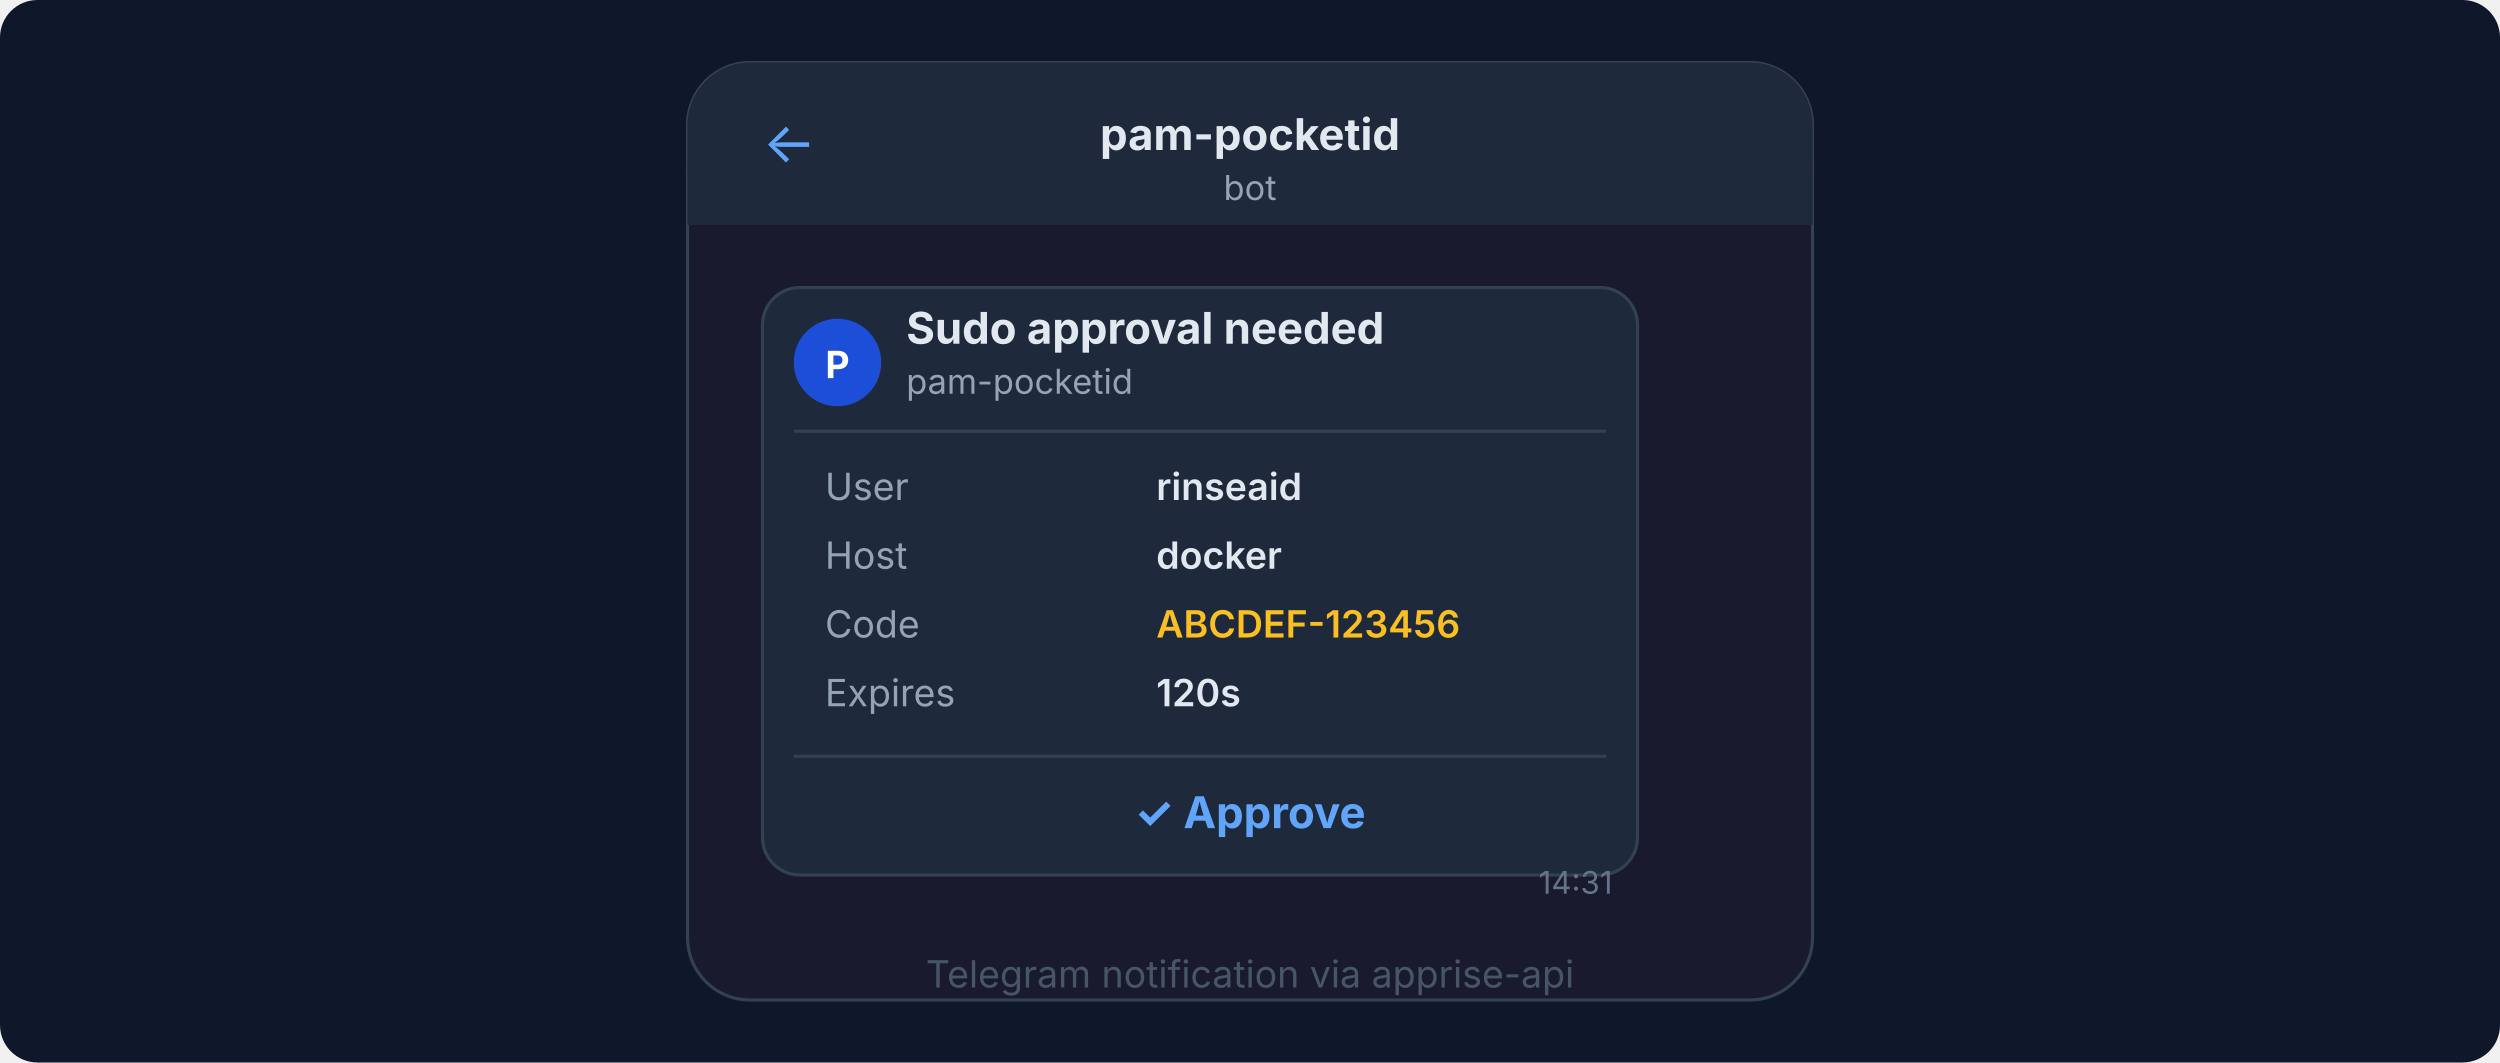
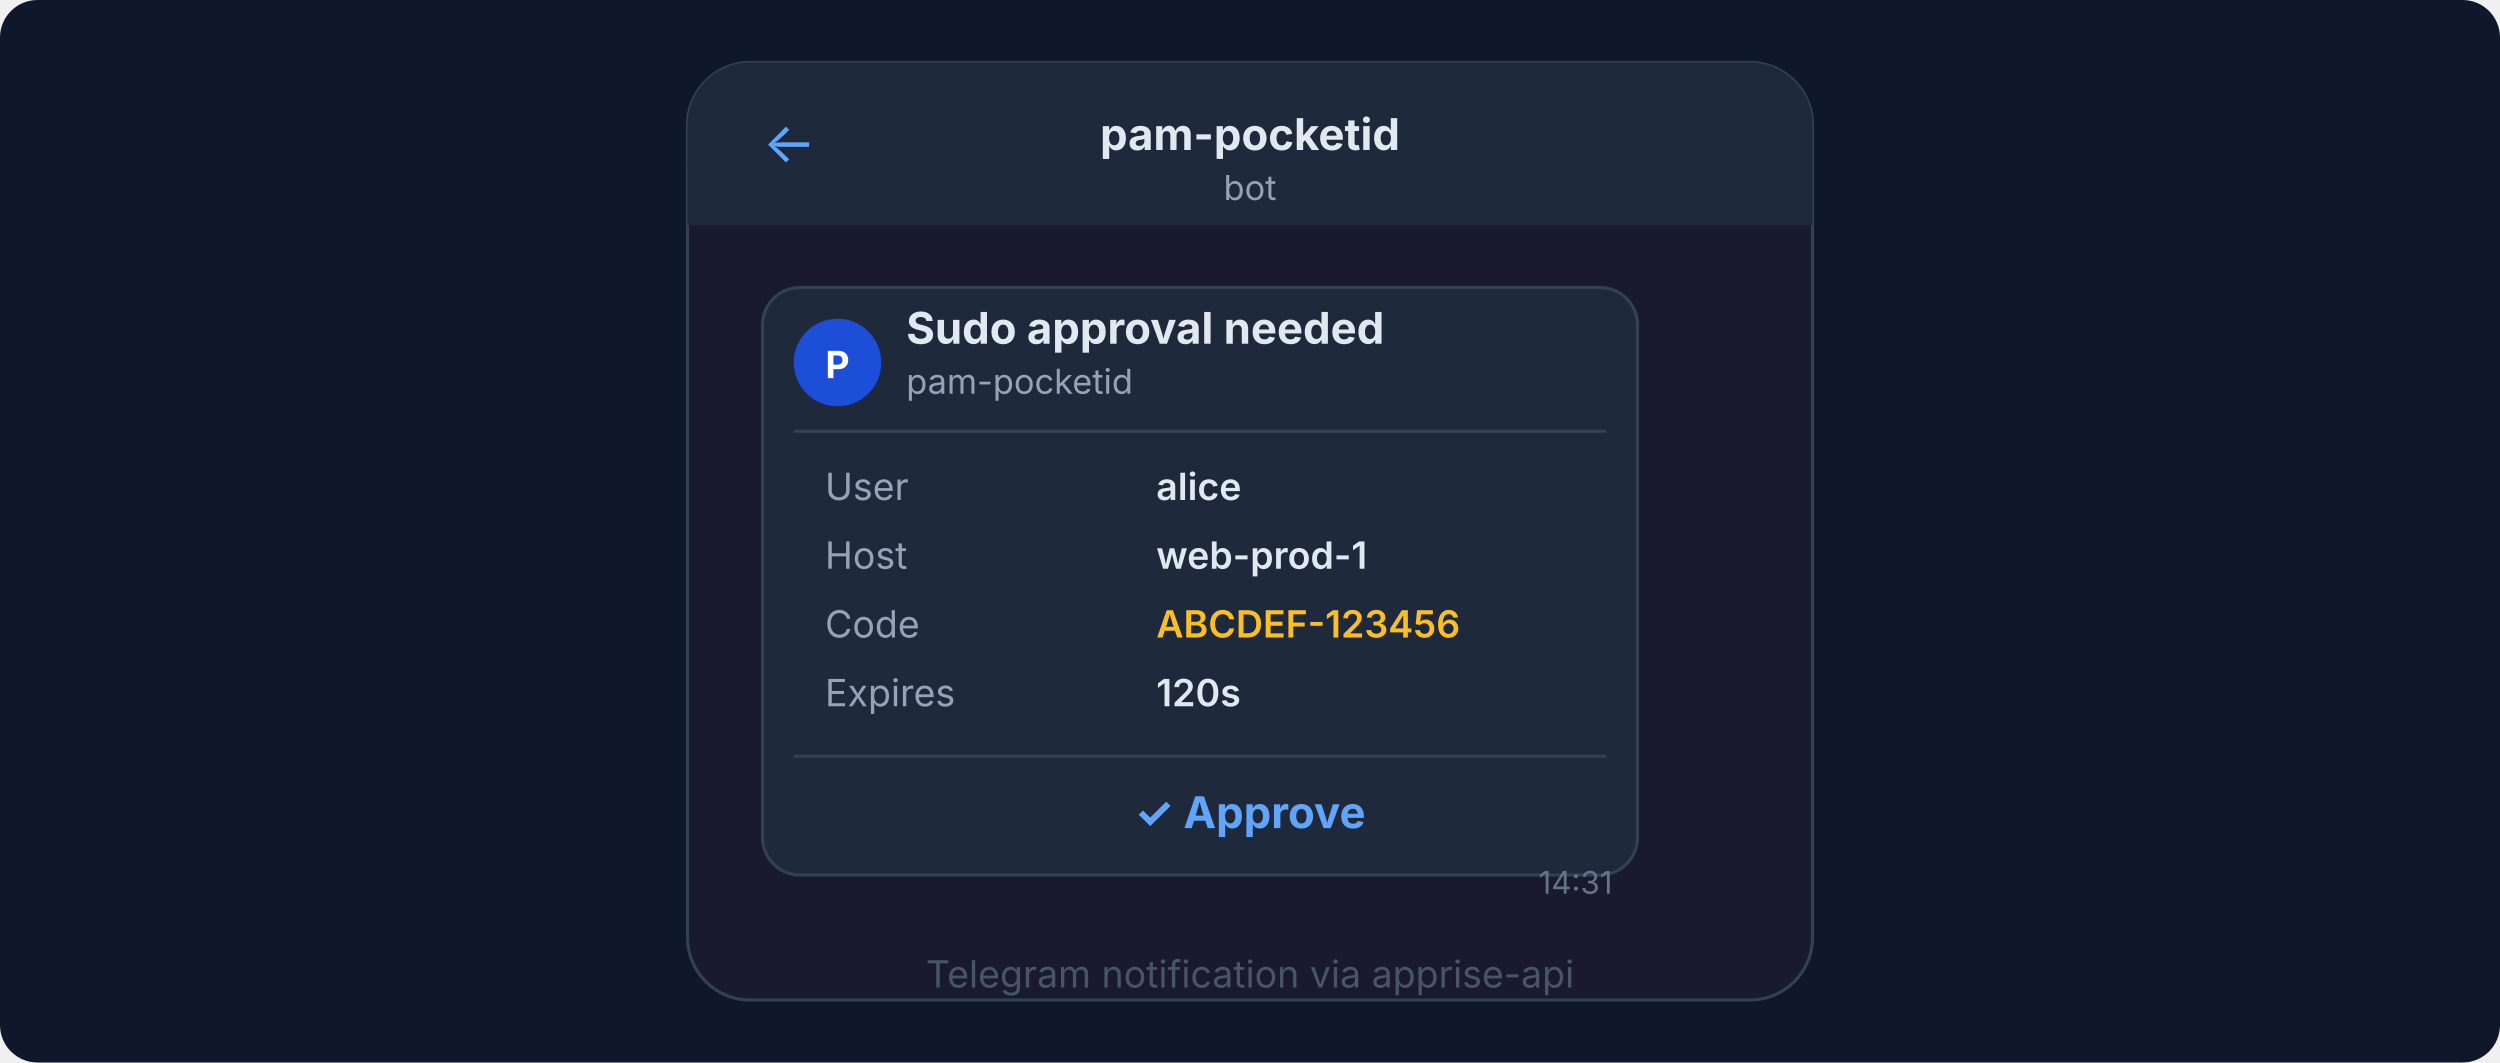
<svg xmlns="http://www.w3.org/2000/svg" width="800" height="340" viewBox="0 0 800 340">
  <defs>
    <style>
      text { font-family: system-ui, -apple-system, sans-serif; }
    </style>
  </defs>
  <rect width="800" height="340" fill="#0f172a" rx="12" />
  <rect x="220" y="20" width="360" height="300" fill="#1a1a2e" rx="20" stroke="#334155" stroke-width="1" />
  <rect x="220" y="20" width="360" height="52" fill="#1e293b" rx="20" />
  <rect x="220" y="52" width="360" height="20" fill="#1e293b" />
  <text x="244" y="52" fill="#60a5fa" font-size="18">←</text>
  <text x="400" y="48" fill="#e2e8f0" font-size="14" font-weight="700" text-anchor="middle">pam-pocketid</text>
  <text x="400" y="64" fill="#94a3b8" font-size="11" text-anchor="middle">bot</text>
  <rect x="244" y="92" width="280" height="188" fill="#1e293b" rx="12" stroke="#334155" stroke-width="1" />
  <circle cx="268" cy="116" r="14" fill="#1d4ed8" />
  <text x="268" y="121" fill="#ffffff" font-size="12" font-weight="700" text-anchor="middle">P</text>
  <text x="290" y="110" fill="#e2e8f0" font-size="14" font-weight="700">Sudo approval needed</text>
  <text x="290" y="126" fill="#94a3b8" font-size="11">pam-pocketid</text>
  <line x1="254" y1="138" x2="514" y2="138" stroke="#334155" stroke-width="1" />
  <text x="264" y="160" fill="#94a3b8" font-size="12">User</text>
-   <text x="370" y="160" fill="#e2e8f0" font-size="12" font-weight="600">rinseaid</text>
+   <text x="370" y="160" fill="#e2e8f0" font-size="12" font-weight="600">alice</text>
  <text x="264" y="182" fill="#94a3b8" font-size="12">Host</text>
-   <text x="370" y="182" fill="#e2e8f0" font-size="12" font-weight="600">docker</text>
+   <text x="370" y="182" fill="#e2e8f0" font-size="12" font-weight="600">web-prod-1</text>
  <text x="264" y="204" fill="#94a3b8" font-size="12">Code</text>
  <text x="370" y="204" fill="#fbbf24" font-size="12" font-weight="600" font-family="monospace, monospace">ABCDEF-123456</text>
  <text x="264" y="226" fill="#94a3b8" font-size="12">Expires</text>
  <text x="370" y="226" fill="#e2e8f0" font-size="12" font-weight="600">120s</text>
  <line x1="254" y1="242" x2="514" y2="242" stroke="#334155" stroke-width="1" />
  <text x="400" y="265" fill="#60a5fa" font-size="14" font-weight="700" text-anchor="middle">✓  Approve</text>
  <text x="516" y="286" fill="#64748b" font-size="10" text-anchor="end">14:31</text>
  <text x="400" y="316" fill="#475569" font-size="12" text-anchor="middle">Telegram notification via apprise-api</text>
</svg>
